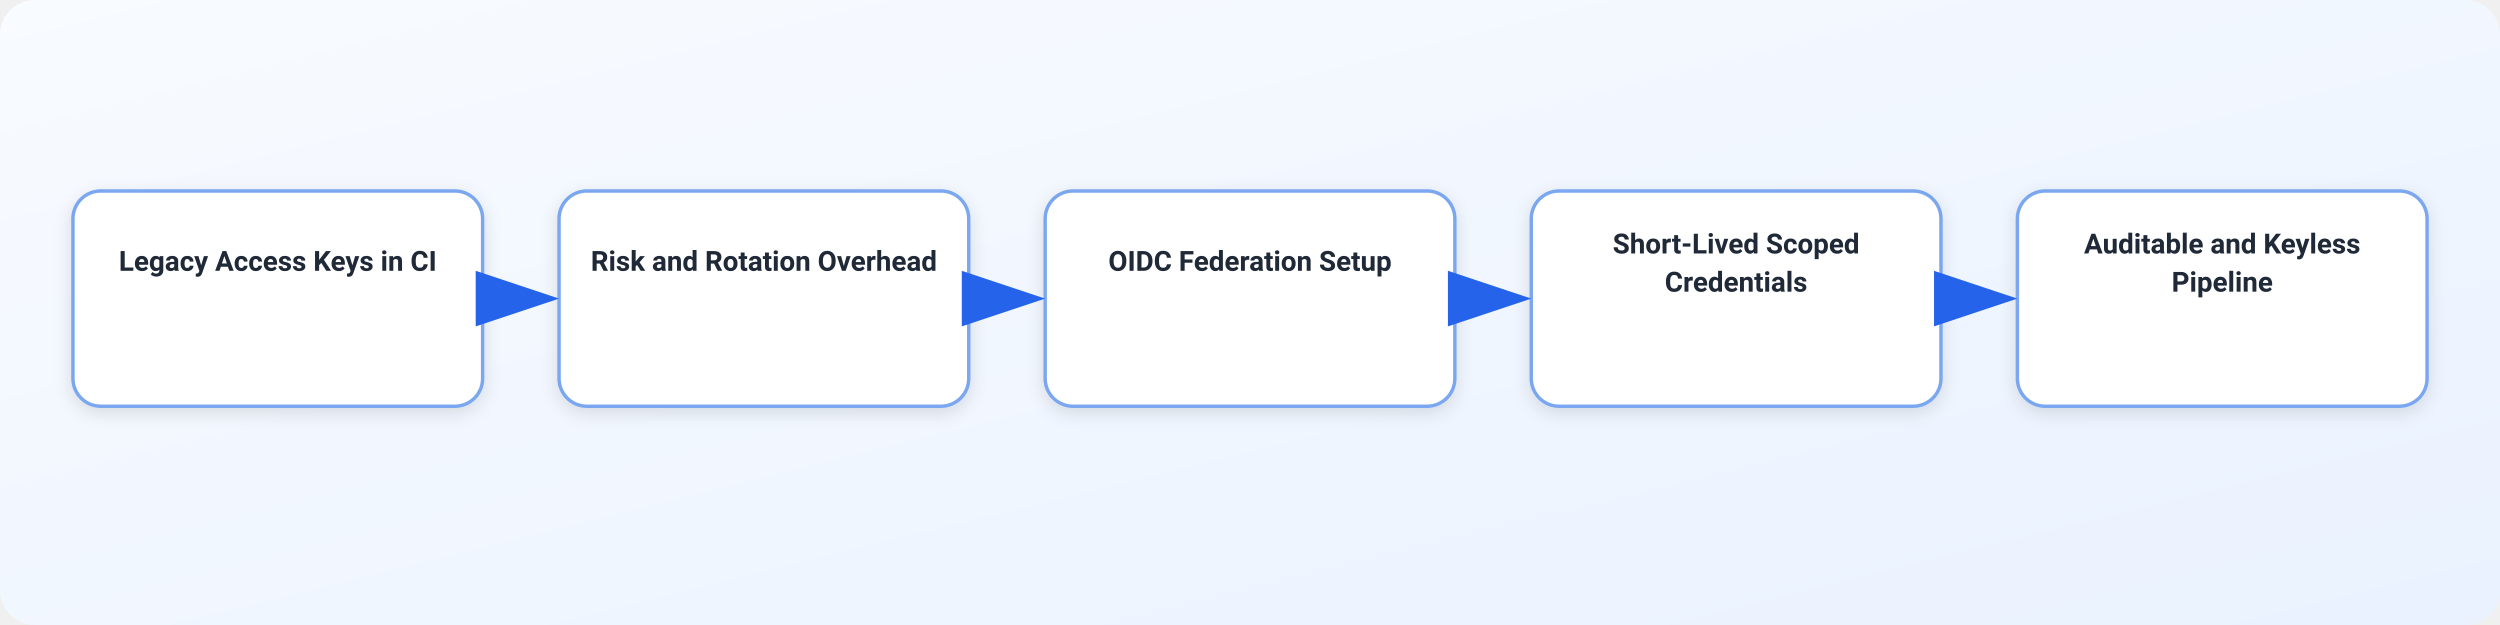
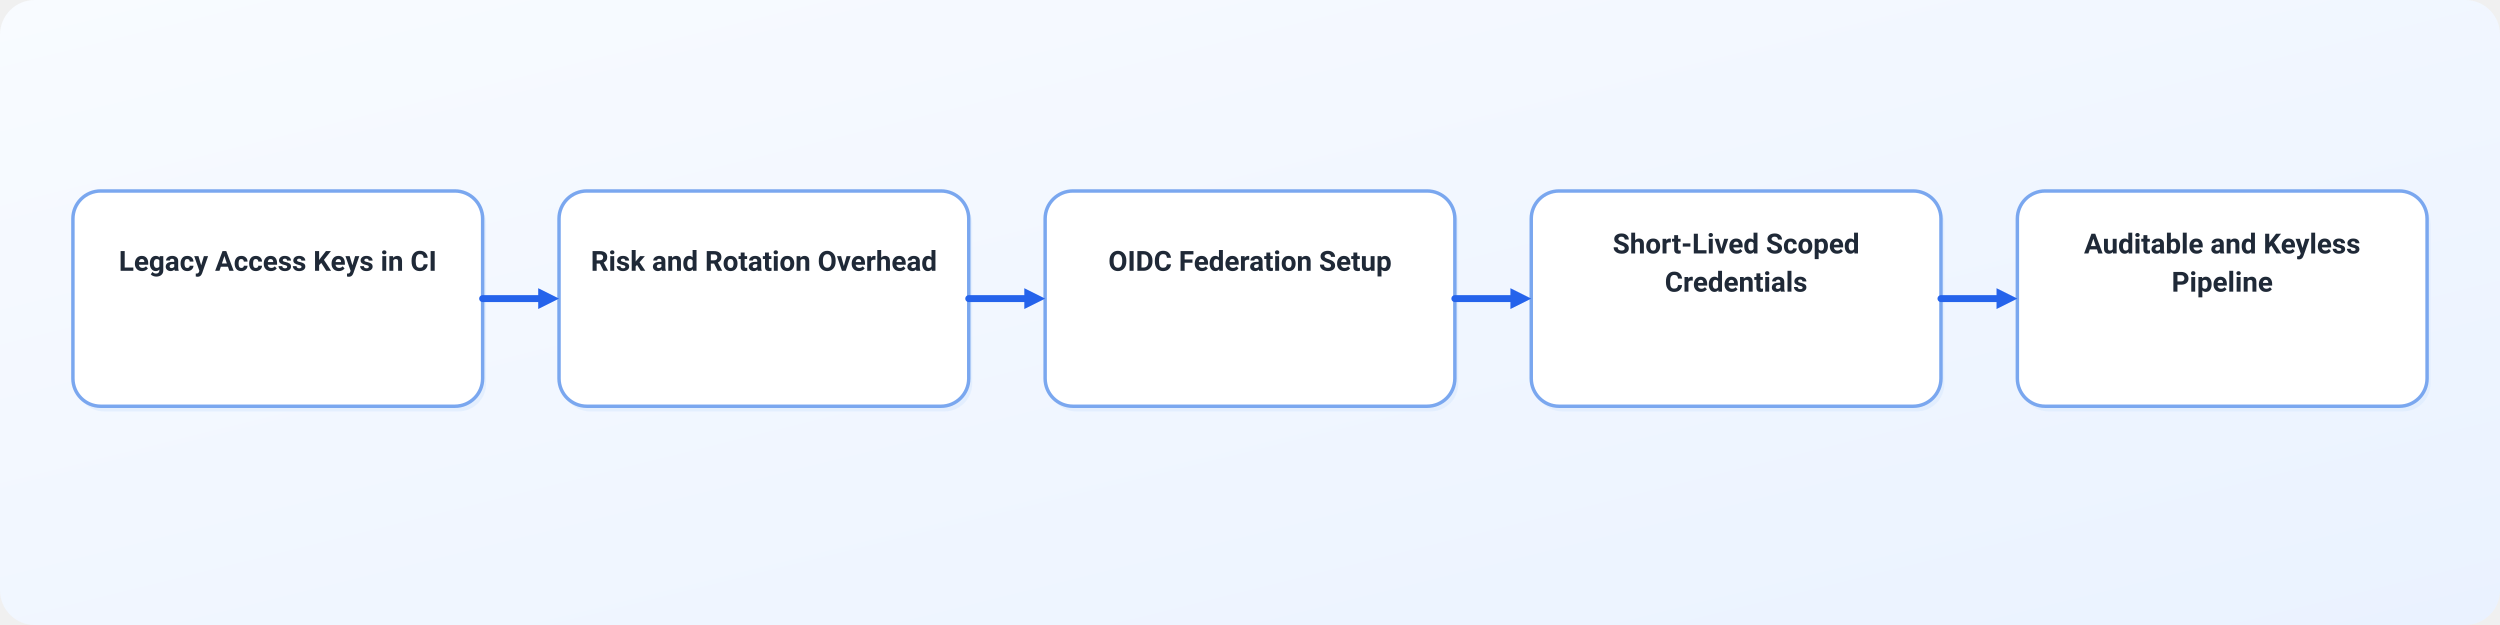
<svg xmlns="http://www.w3.org/2000/svg" viewBox="0 0 1440 360" role="img" aria-label="Flow diagram for insights-iam-access-keys-cicd">
  <defs>
    <linearGradient id="bg" x1="0" y1="0" x2="1" y2="1">
      <stop offset="0%" stop-color="#f8fbff" />
      <stop offset="100%" stop-color="#eaf2ff" />
    </linearGradient>
-     <filter id="shadow" x="-10%" y="-10%" width="120%" height="140%">
-       <feDropShadow dx="0" dy="3" stdDeviation="5" flood-opacity="0.12" />
-     </filter>
-     <marker id="arrow" markerWidth="12" markerHeight="8" refX="10" refY="4" orient="auto">
-       <path d="M0,0 L12,4 L0,8 z" fill="#2563eb" />
-     </marker>
  </defs>
  <rect width="1440" height="360" rx="20" fill="url(#bg)" />
-   <rect x="42" y="110" width="236" height="124" rx="16" fill="#ffffff" stroke="#7aa7ef" stroke-width="2" filter="url(#shadow)" />
+   <rect x="44" y="113" width="236" height="124" rx="16" fill="#dbeafe" opacity="0.6" />
+   <rect x="42" y="110" width="236" height="124" rx="16" fill="#ffffff" stroke="#7aa7ef" stroke-width="2" />
  <text x="160.0" y="156" text-anchor="middle" fill="#1f2937" font-size="16" font-family="ui-sans-serif, system-ui, -apple-system, Segoe UI, Roboto, Arial" font-weight="600">Legacy Access Keys in CI</text>
-   <rect x="322" y="110" width="236" height="124" rx="16" fill="#ffffff" stroke="#7aa7ef" stroke-width="2" filter="url(#shadow)" />
+   <rect x="324" y="113" width="236" height="124" rx="16" fill="#dbeafe" opacity="0.6" />
+   <rect x="322" y="110" width="236" height="124" rx="16" fill="#ffffff" stroke="#7aa7ef" stroke-width="2" />
  <text x="440.0" y="156" text-anchor="middle" fill="#1f2937" font-size="16" font-family="ui-sans-serif, system-ui, -apple-system, Segoe UI, Roboto, Arial" font-weight="600">Risk and Rotation Overhead</text>
-   <rect x="602" y="110" width="236" height="124" rx="16" fill="#ffffff" stroke="#7aa7ef" stroke-width="2" filter="url(#shadow)" />
+   <rect x="604" y="113" width="236" height="124" rx="16" fill="#dbeafe" opacity="0.6" />
+   <rect x="602" y="110" width="236" height="124" rx="16" fill="#ffffff" stroke="#7aa7ef" stroke-width="2" />
  <text x="720.0" y="156" text-anchor="middle" fill="#1f2937" font-size="16" font-family="ui-sans-serif, system-ui, -apple-system, Segoe UI, Roboto, Arial" font-weight="600">OIDC Federation Setup</text>
-   <rect x="882" y="110" width="236" height="124" rx="16" fill="#ffffff" stroke="#7aa7ef" stroke-width="2" filter="url(#shadow)" />
+   <rect x="884" y="113" width="236" height="124" rx="16" fill="#dbeafe" opacity="0.6" />
+   <rect x="882" y="110" width="236" height="124" rx="16" fill="#ffffff" stroke="#7aa7ef" stroke-width="2" />
  <text x="1000.0" y="146" text-anchor="middle" fill="#1f2937" font-size="16" font-family="ui-sans-serif, system-ui, -apple-system, Segoe UI, Roboto, Arial" font-weight="600">Short-Lived Scoped</text>
  <text x="1000.0" y="168" text-anchor="middle" fill="#1f2937" font-size="16" font-family="ui-sans-serif, system-ui, -apple-system, Segoe UI, Roboto, Arial" font-weight="600">Credentials</text>
-   <rect x="1162" y="110" width="236" height="124" rx="16" fill="#ffffff" stroke="#7aa7ef" stroke-width="2" filter="url(#shadow)" />
+   <rect x="1164" y="113" width="236" height="124" rx="16" fill="#dbeafe" opacity="0.6" />
+   <rect x="1162" y="110" width="236" height="124" rx="16" fill="#ffffff" stroke="#7aa7ef" stroke-width="2" />
  <text x="1280.0" y="146" text-anchor="middle" fill="#1f2937" font-size="16" font-family="ui-sans-serif, system-ui, -apple-system, Segoe UI, Roboto, Arial" font-weight="600">Auditable and Keyless</text>
  <text x="1280.0" y="168" text-anchor="middle" fill="#1f2937" font-size="16" font-family="ui-sans-serif, system-ui, -apple-system, Segoe UI, Roboto, Arial" font-weight="600">Pipeline</text>
-   <line x1="278.0" y1="172.0" x2="314.0" y2="172.0" stroke="#2563eb" stroke-width="4" marker-end="url(#arrow)" />
-   <line x1="558.0" y1="172.0" x2="594.0" y2="172.0" stroke="#2563eb" stroke-width="4" marker-end="url(#arrow)" />
-   <line x1="838.0" y1="172.0" x2="874.0" y2="172.0" stroke="#2563eb" stroke-width="4" marker-end="url(#arrow)" />
-   <line x1="1118.0" y1="172.0" x2="1154.0" y2="172.0" stroke="#2563eb" stroke-width="4" marker-end="url(#arrow)" />
+   <line x1="278.0" y1="172.0" x2="310.0" y2="172.0" stroke="#2563eb" stroke-width="4" stroke-linecap="round" />
+   <polygon points="310.0,166.0 322.0,172.0 310.0,178.0" fill="#2563eb" />
+   <line x1="558.0" y1="172.0" x2="590.0" y2="172.0" stroke="#2563eb" stroke-width="4" stroke-linecap="round" />
+   <polygon points="590.0,166.0 602.0,172.0 590.0,178.0" fill="#2563eb" />
+   <line x1="838.0" y1="172.0" x2="870.0" y2="172.0" stroke="#2563eb" stroke-width="4" stroke-linecap="round" />
+   <polygon points="870.0,166.0 882.0,172.0 870.0,178.0" fill="#2563eb" />
+   <line x1="1118.0" y1="172.0" x2="1150.0" y2="172.0" stroke="#2563eb" stroke-width="4" stroke-linecap="round" />
+   <polygon points="1150.0,166.0 1162.0,172.0 1150.0,178.0" fill="#2563eb" />
</svg>
